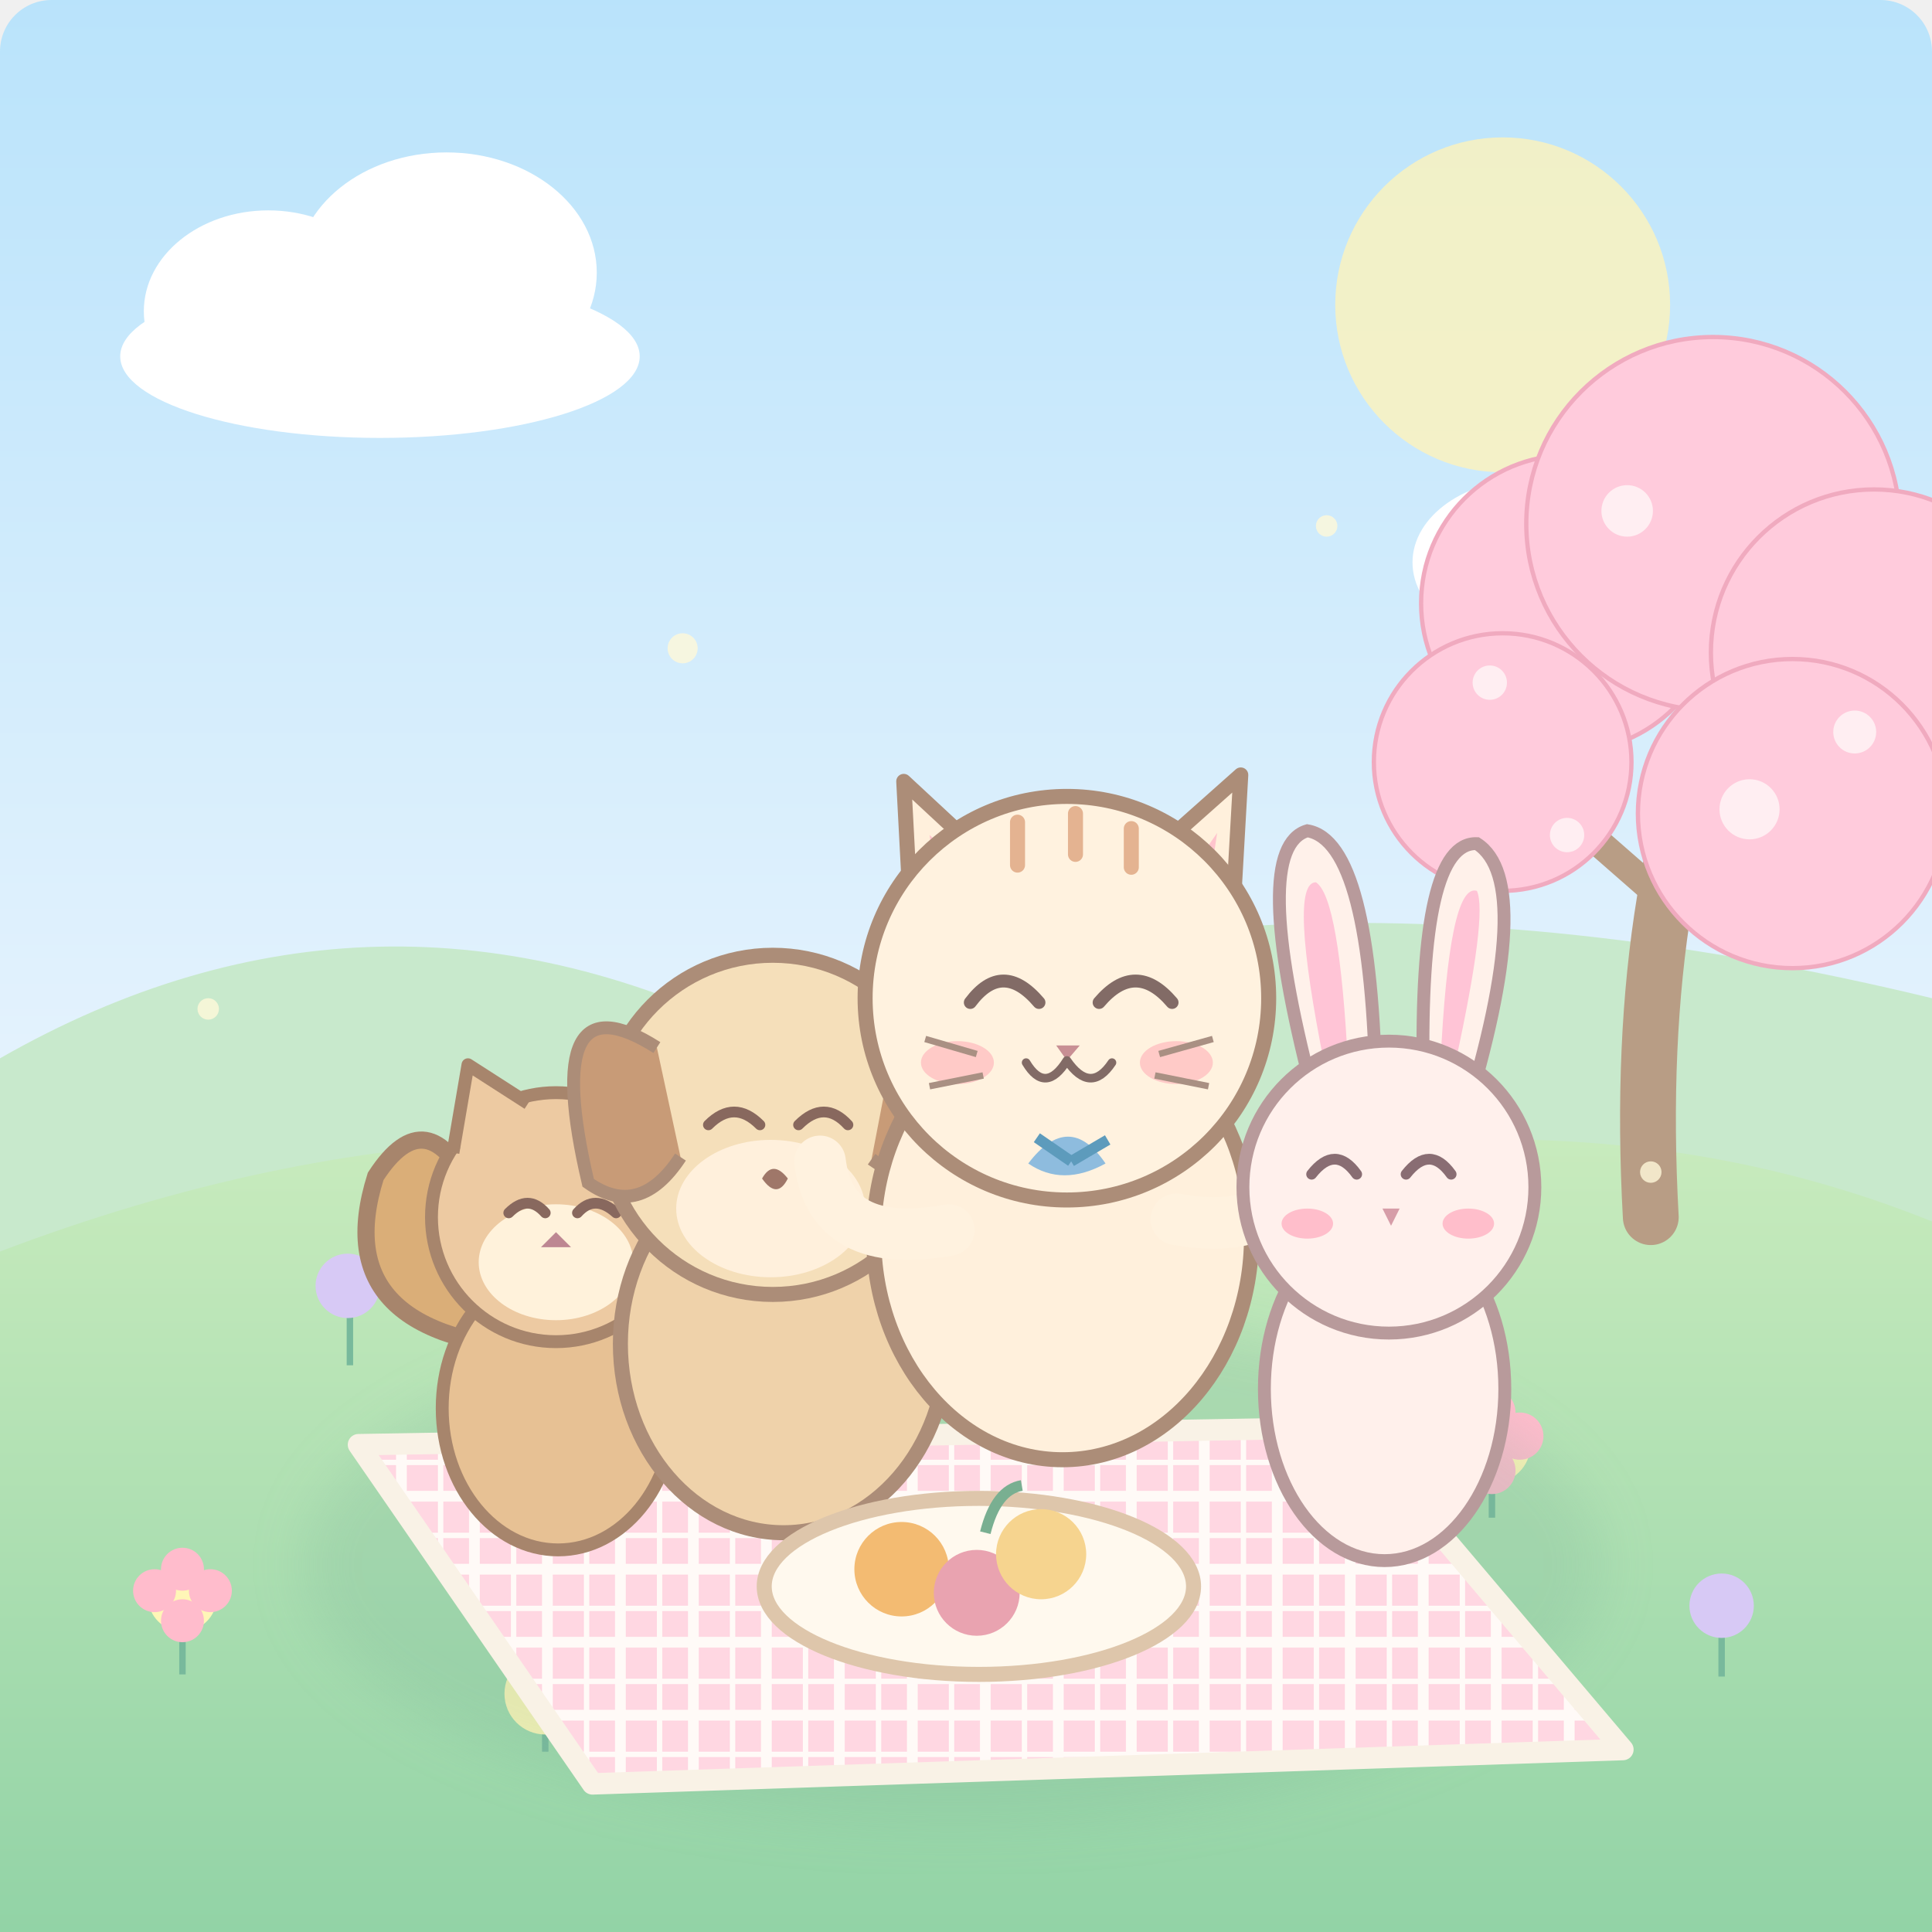
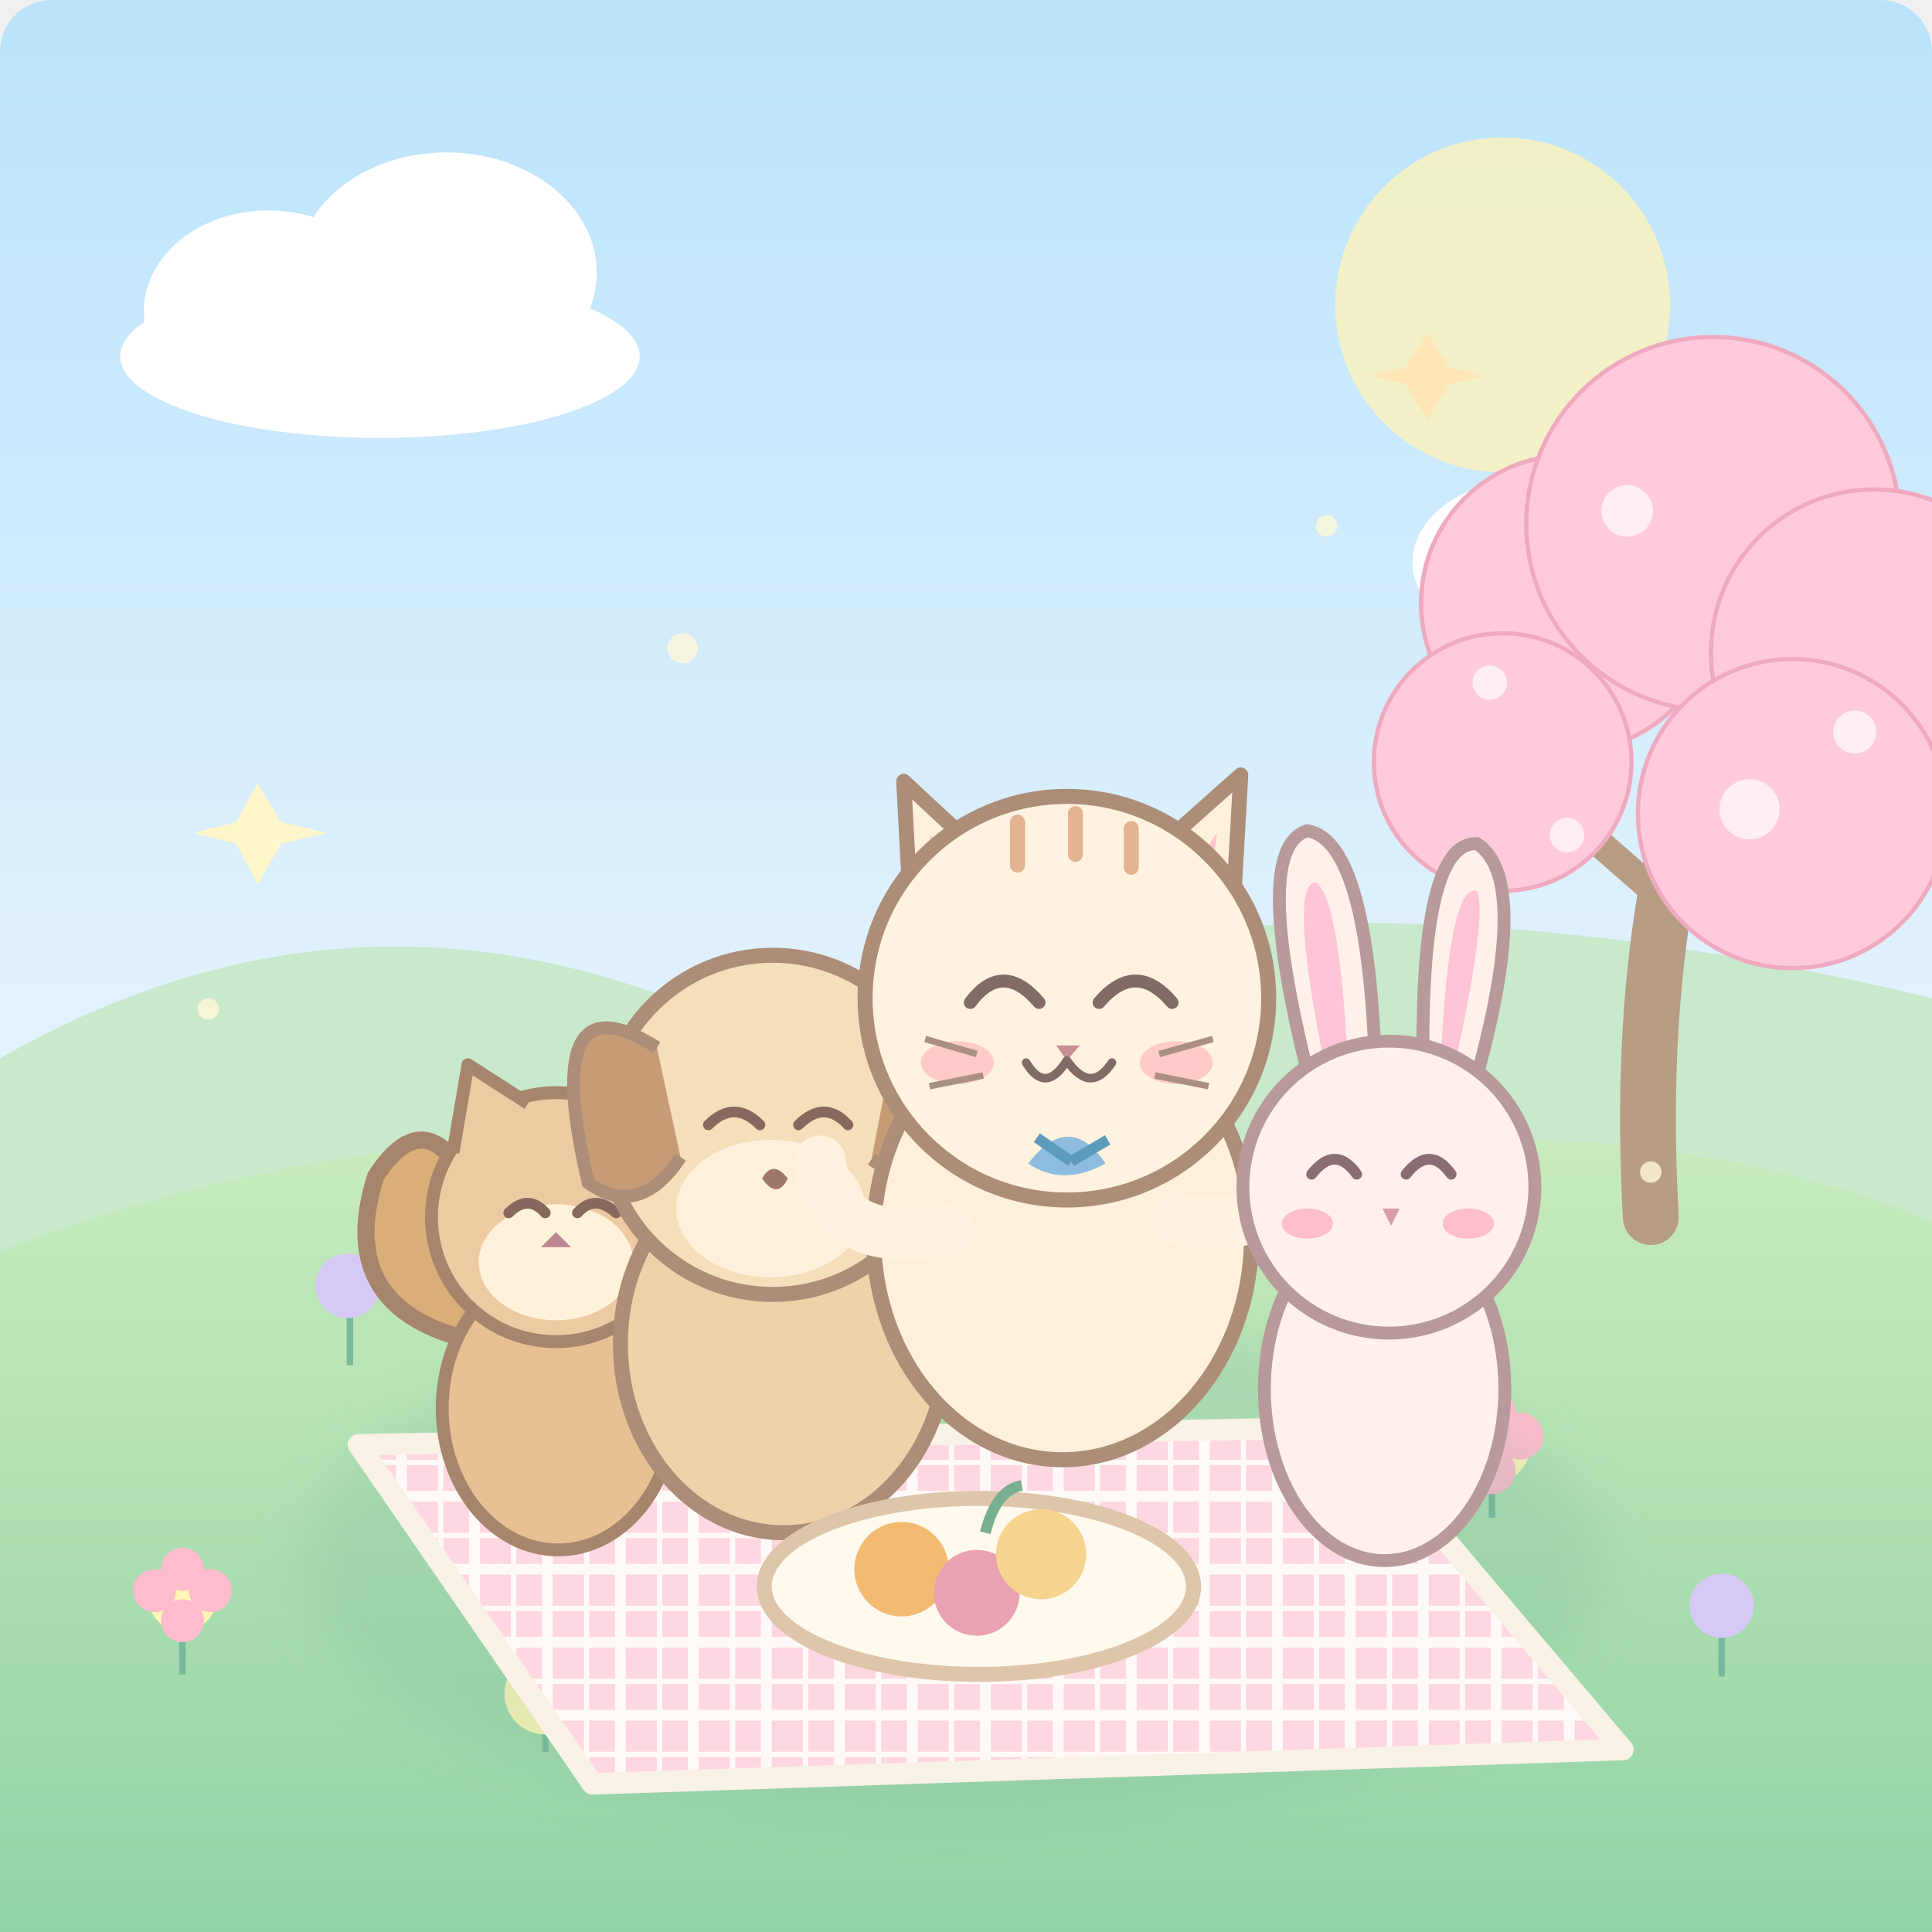
<svg xmlns="http://www.w3.org/2000/svg" viewBox="0 0 900 900" role="img" aria-label="お花畑でピクニックをするねこ・いぬ・りす・うさぎの絵">
  <defs>
    <linearGradient id="sky" x2="0" y2="1">
      <stop stop-color="#b9e3fb" />
      <stop offset=".58" stop-color="#e6f3fd" />
      <stop offset="1" stop-color="#fff7e5" />
    </linearGradient>
    <linearGradient id="grass" x2="0" y2="1">
      <stop stop-color="#c8ebbd" />
      <stop offset="1" stop-color="#92d3a6" />
    </linearGradient>
    <pattern id="cloth" width="34" height="34" patternUnits="userSpaceOnUse">
      <rect width="34" height="34" fill="#ffd7e2" />
      <path d="M0 0H34 M0 17H34 M0 0V34 M17 0V34" stroke="#fffaf7" stroke-width="5" />
    </pattern>
    <filter id="soft">
      <feGaussianBlur stdDeviation="12" />
    </filter>
  </defs>
  <rect width="900" height="900" rx="24" fill="url(#sky)" />
  <circle cx="700" cy="142" r="78" fill="#fff3ba" opacity=".78" />
  <g fill="#fff">
    <ellipse cx="177" cy="166" rx="121" ry="38" />
    <ellipse cx="125" cy="145" rx="58" ry="47" />
    <ellipse cx="208" cy="127" rx="70" ry="56" />
    <ellipse cx="770" cy="287" rx="104" ry="35" />
    <ellipse cx="713" cy="262" rx="55" ry="39" />
    <ellipse cx="803" cy="252" rx="60" ry="45" />
  </g>
  <path d="M0 493 Q175 393 357 485 Q573 386 900 465 L900 900H0Z" fill="#c8e9cc" />
  <path d="M0 583 Q250 488 474 566 Q714 494 900 569L900 900H0Z" fill="url(#grass)" />
  <path d="M769 567 Q760 405 813 300" stroke="#b89d85" stroke-width="26" fill="none" stroke-linecap="round" />
  <path d="M783 426 L703 356 M797 361 L853 320" stroke="#b89d85" stroke-width="13" stroke-linecap="round" />
  <g fill="#ffcbdc" stroke="#f0aabf" stroke-width="2">
    <circle cx="731" cy="281" r="69" />
    <circle cx="798" cy="244" r="87" />
    <circle cx="873" cy="304" r="76" />
    <circle cx="700" cy="355" r="60" />
    <circle cx="835" cy="379" r="72" />
  </g>
  <g fill="#fff6f7" opacity=".8">
    <circle cx="758" cy="238" r="12" />
    <circle cx="864" cy="341" r="10" />
    <circle cx="694" cy="318" r="8" />
    <circle cx="815" cy="377" r="14" />
    <circle cx="730" cy="389" r="8" />
  </g>
  <g stroke="#78b99c" stroke-width="3" fill="none">
    <path d="M85 744v36 M163 601v35 M254 789v27 M695 673v34 M802 750v31 M590 792v28 M390 605v26" />
  </g>
  <g fill="#fff6b7">
    <circle cx="85" cy="744" r="16" />
    <circle cx="254" cy="789" r="19" />
    <circle cx="695" cy="673" r="18" />
    <circle cx="390" cy="605" r="16" />
  </g>
  <g fill="#ffbccc">
    <circle cx="72" cy="741" r="10" />
    <circle cx="98" cy="741" r="10" />
    <circle cx="85" cy="731" r="10" />
    <circle cx="85" cy="755" r="10" />
    <circle cx="681" cy="669" r="11" />
    <circle cx="708" cy="669" r="11" />
    <circle cx="695" cy="658" r="11" />
    <circle cx="695" cy="685" r="11" />
  </g>
  <g fill="#d7c9f5">
    <circle cx="162" cy="599" r="15" />
    <circle cx="802" cy="748" r="15" />
    <circle cx="589" cy="793" r="15" />
  </g>
  <ellipse cx="444" cy="729" rx="302" ry="120" fill="#75ae95" opacity=".20" filter="url(#soft)" />
  <path d="M167 673 L629 665 L756 815 L276 831Z" fill="url(#cloth)" stroke="#f9f2e6" stroke-width="10" stroke-linejoin="round" />
  <path d="M255 629 Q151 624 175 548 Q199 511 220 555 Q226 587 265 591" fill="#daae78" stroke="#a7856c" stroke-width="8" />
  <ellipse cx="260" cy="656" rx="54" ry="66" fill="#e7c194" stroke="#a7856c" stroke-width="6" />
  <circle cx="259" cy="567" r="58" fill="#edcaa2" stroke="#a7856c" stroke-width="6" />
  <path d="M211 537L218 496L246 514M283 515L306 491L307 547" fill="#edcaa2" stroke="#a7856c" stroke-width="6" stroke-linejoin="round" />
  <ellipse cx="259" cy="588" rx="36" ry="27" fill="#fff2db" />
  <path d="M237 565q9 -9 17 0m15 0q8 -9 18 0" stroke="#88685e" stroke-width="5" fill="none" stroke-linecap="round" />
  <path d="M259 574l-7 7h14Z" fill="#bd8792" />
  <ellipse cx="365" cy="626" rx="76" ry="88" fill="#efd2aa" stroke="#ac8d78" stroke-width="7" />
  <circle cx="360" cy="524" r="79" fill="#f5dfba" stroke="#ac8d78" stroke-width="7" />
  <path d="M306 488Q251 453 274 551Q298 568 317 539M416 488Q464 453 457 544Q440 564 406 540" fill="#c89b77" stroke="#ac8d78" stroke-width="6" />
  <ellipse cx="359" cy="563" rx="44" ry="32" fill="#fff0dc" />
  <path d="M330 524q12 -12 24 0m18 0q12 -12 23 0" stroke="#88685e" stroke-width="5" fill="none" stroke-linecap="round" />
  <path d="M355 549q5 -9 12 0q-5 10 -12 0" fill="#9f7769" />
  <ellipse cx="495" cy="576" rx="88" ry="104" fill="#fff0dc" stroke="#ac8d78" stroke-width="7" />
  <path d="M425 440L421 364L463 403M533 401L578 361L573 449" fill="#fff0dc" stroke="#ac8d78" stroke-width="7" stroke-linejoin="round" />
  <path d="M433 389L439 426L458 410M551 411L567 388L561 428" fill="#ffc4cd" />
  <circle cx="497" cy="465" r="94" fill="#fff2df" stroke="#ac8d78" stroke-width="7" />
  <path d="M474 383v20m27 -24v19m26 -12v18" stroke="#e4b391" stroke-width="7" stroke-linecap="round" />
  <path d="M452 467q15 -20 32 0m28 0q17 -20 34 0" stroke="#826b66" stroke-width="6" stroke-linecap="round" fill="none" />
  <ellipse cx="446" cy="495" rx="17" ry="10" fill="#ffb9bd" opacity=".7" />
  <ellipse cx="548" cy="495" rx="17" ry="10" fill="#ffb9bd" opacity=".7" />
  <path d="M492 487l11 0-6 7Z" fill="#c88f94" />
  <path d="M497 494q-10 16 -19 1m19 -1q11 16 21 1" stroke="#826b66" stroke-width="4" fill="none" stroke-linecap="round" />
  <path d="M455 491l-24 -7m27 17 -25 5m107 -15 25 -7m-27 17 25 5" stroke="#a99083" stroke-width="3" />
  <path d="M479 542q19 -25 36 0q-20 11 -36 0" fill="#8ebcde" />
  <path d="M499 541l-16 -11m16 11 17 -10" stroke="#5d9bbc" stroke-width="5" />
  <path d="M442 573q-55 10 -60 -32M548 568q51 9 56 -30" stroke="#fff2df" stroke-width="24" fill="none" stroke-linecap="round" />
  <ellipse cx="645" cy="647" rx="56" ry="80" fill="#fff0eb" stroke="#b89a9b" stroke-width="6" />
  <path d="M611 507Q582 395 609 387Q639 392 641 510M663 501Q661 392 688 393Q716 411 682 522" fill="#fff1ea" stroke="#b89a9b" stroke-width="6" />
  <path d="M617 496Q600 411 613 411Q624 418 628 497M671 496Q675 411 688 415Q693 426 678 495" fill="#ffc4d6" />
  <circle cx="647" cy="553" r="68" fill="#fff0ec" stroke="#b89a9b" stroke-width="6" />
  <path d="M611 547q11 -14 21 0m23 0q11 -14 21 0" stroke="#896d73" stroke-width="5" fill="none" stroke-linecap="round" />
  <ellipse cx="609" cy="570" rx="12" ry="7" fill="#ffbecb" />
  <ellipse cx="684" cy="570" rx="12" ry="7" fill="#ffbecb" />
  <path d="M644 563l8 0-4 8Z" fill="#d69da8" />
  <ellipse cx="456" cy="739" rx="100" ry="41" fill="#fff9ee" stroke="#dec6ab" stroke-width="7" />
  <circle cx="420" cy="731" r="22" fill="#f3bb72" />
  <circle cx="455" cy="742" r="20" fill="#e9a3b0" />
  <circle cx="485" cy="724" r="21" fill="#f6d48f" />
  <path d="M459 714q5 -20 17 -22" stroke="#79af91" stroke-width="5" fill="none" />
  <g fill="#fff9d9" opacity=".8">
    <circle cx="97" cy="470" r="5" />
    <circle cx="318" cy="302" r="7" />
    <circle cx="618" cy="245" r="5" />
    <circle cx="769" cy="546" r="5" />
  </g>
+   <style>
+   .kitty {transform-box:fill-box;transform-origin:50% 85%;animation:kitty-bob 3s ease-in-out infinite}
+   .float {transform-box:fill-box;transform-origin:center;animation:floaty 4s ease-in-out infinite}
+   .float2 {transform-box:fill-box;transform-origin:center;animation:floaty 5.3s ease-in-out -2s infinite}
+   .sway {transform-box:fill-box;transform-origin:bottom center;animation:sway 3s ease-in-out infinite alternate}
+   .twinkle {animation:twinkle 2.5s ease-in-out infinite alternate}
+   .twinkle2 {animation:twinkle 3.5s ease-in-out -1.2s infinite alternate}
+   @keyframes kitty-bob {0%,100%{transform:translateY(0) rotate(0)}50%{transform:translateY(-15px) rotate(-2deg)}}
+   @keyframes floaty {0%,100%{transform:translateY(0)}50%{transform:translateY(-21px)}}
+   @keyframes sway {0%{transform:rotate(-5deg)}100%{transform:rotate(6deg)}}
+   @keyframes twinkle {0%{opacity:.4;transform:scale(.85)}100%{opacity:1;transform:scale(1.14)}}
+   @media (prefers-reduced-motion:reduce) {* {animation:none!important}}
+ </style>
+   <g class="twinkle">
+     <path d="M120 365l11 18 21 5-21 5-11 19-10-19-20-5 20-5z" fill="#fff7c9" />
+   </g>
+   <g class="twinkle2">
+     <path d="M665 155l10 16 17 4-17 4-10 17-10-17-17-4 17-4z" fill="#ffe6b7" />
+   </g>
</svg>
